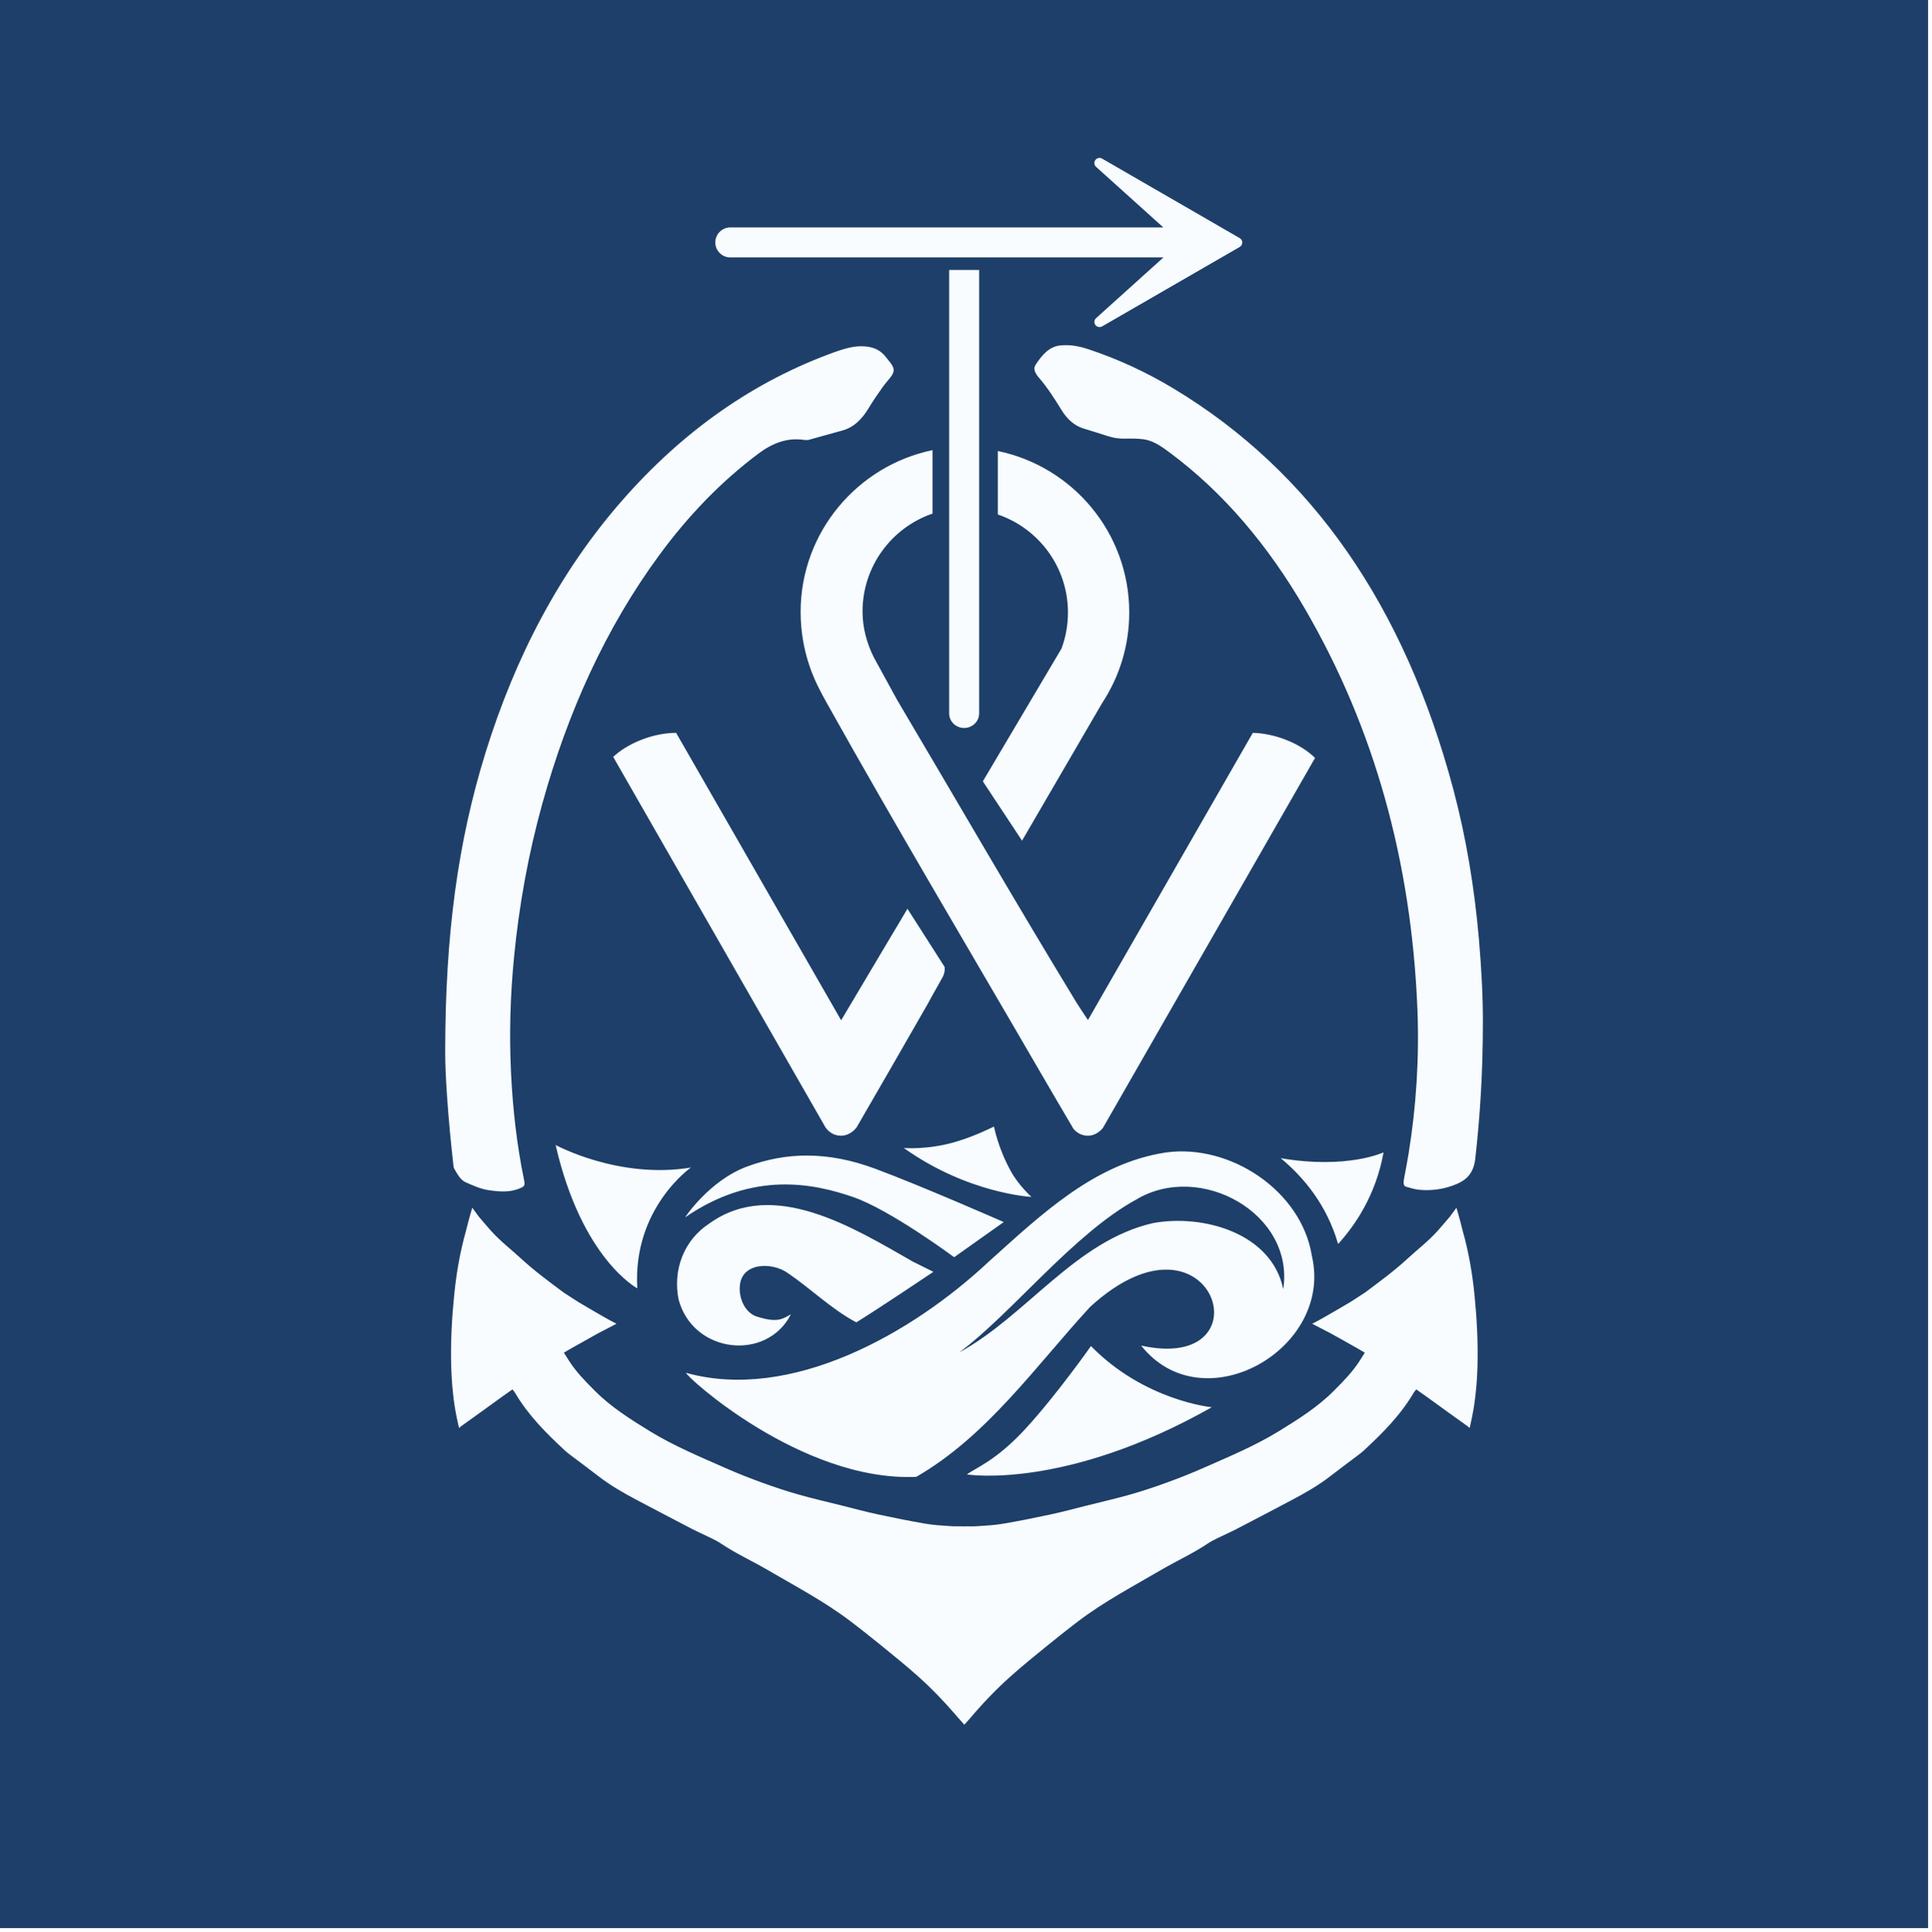
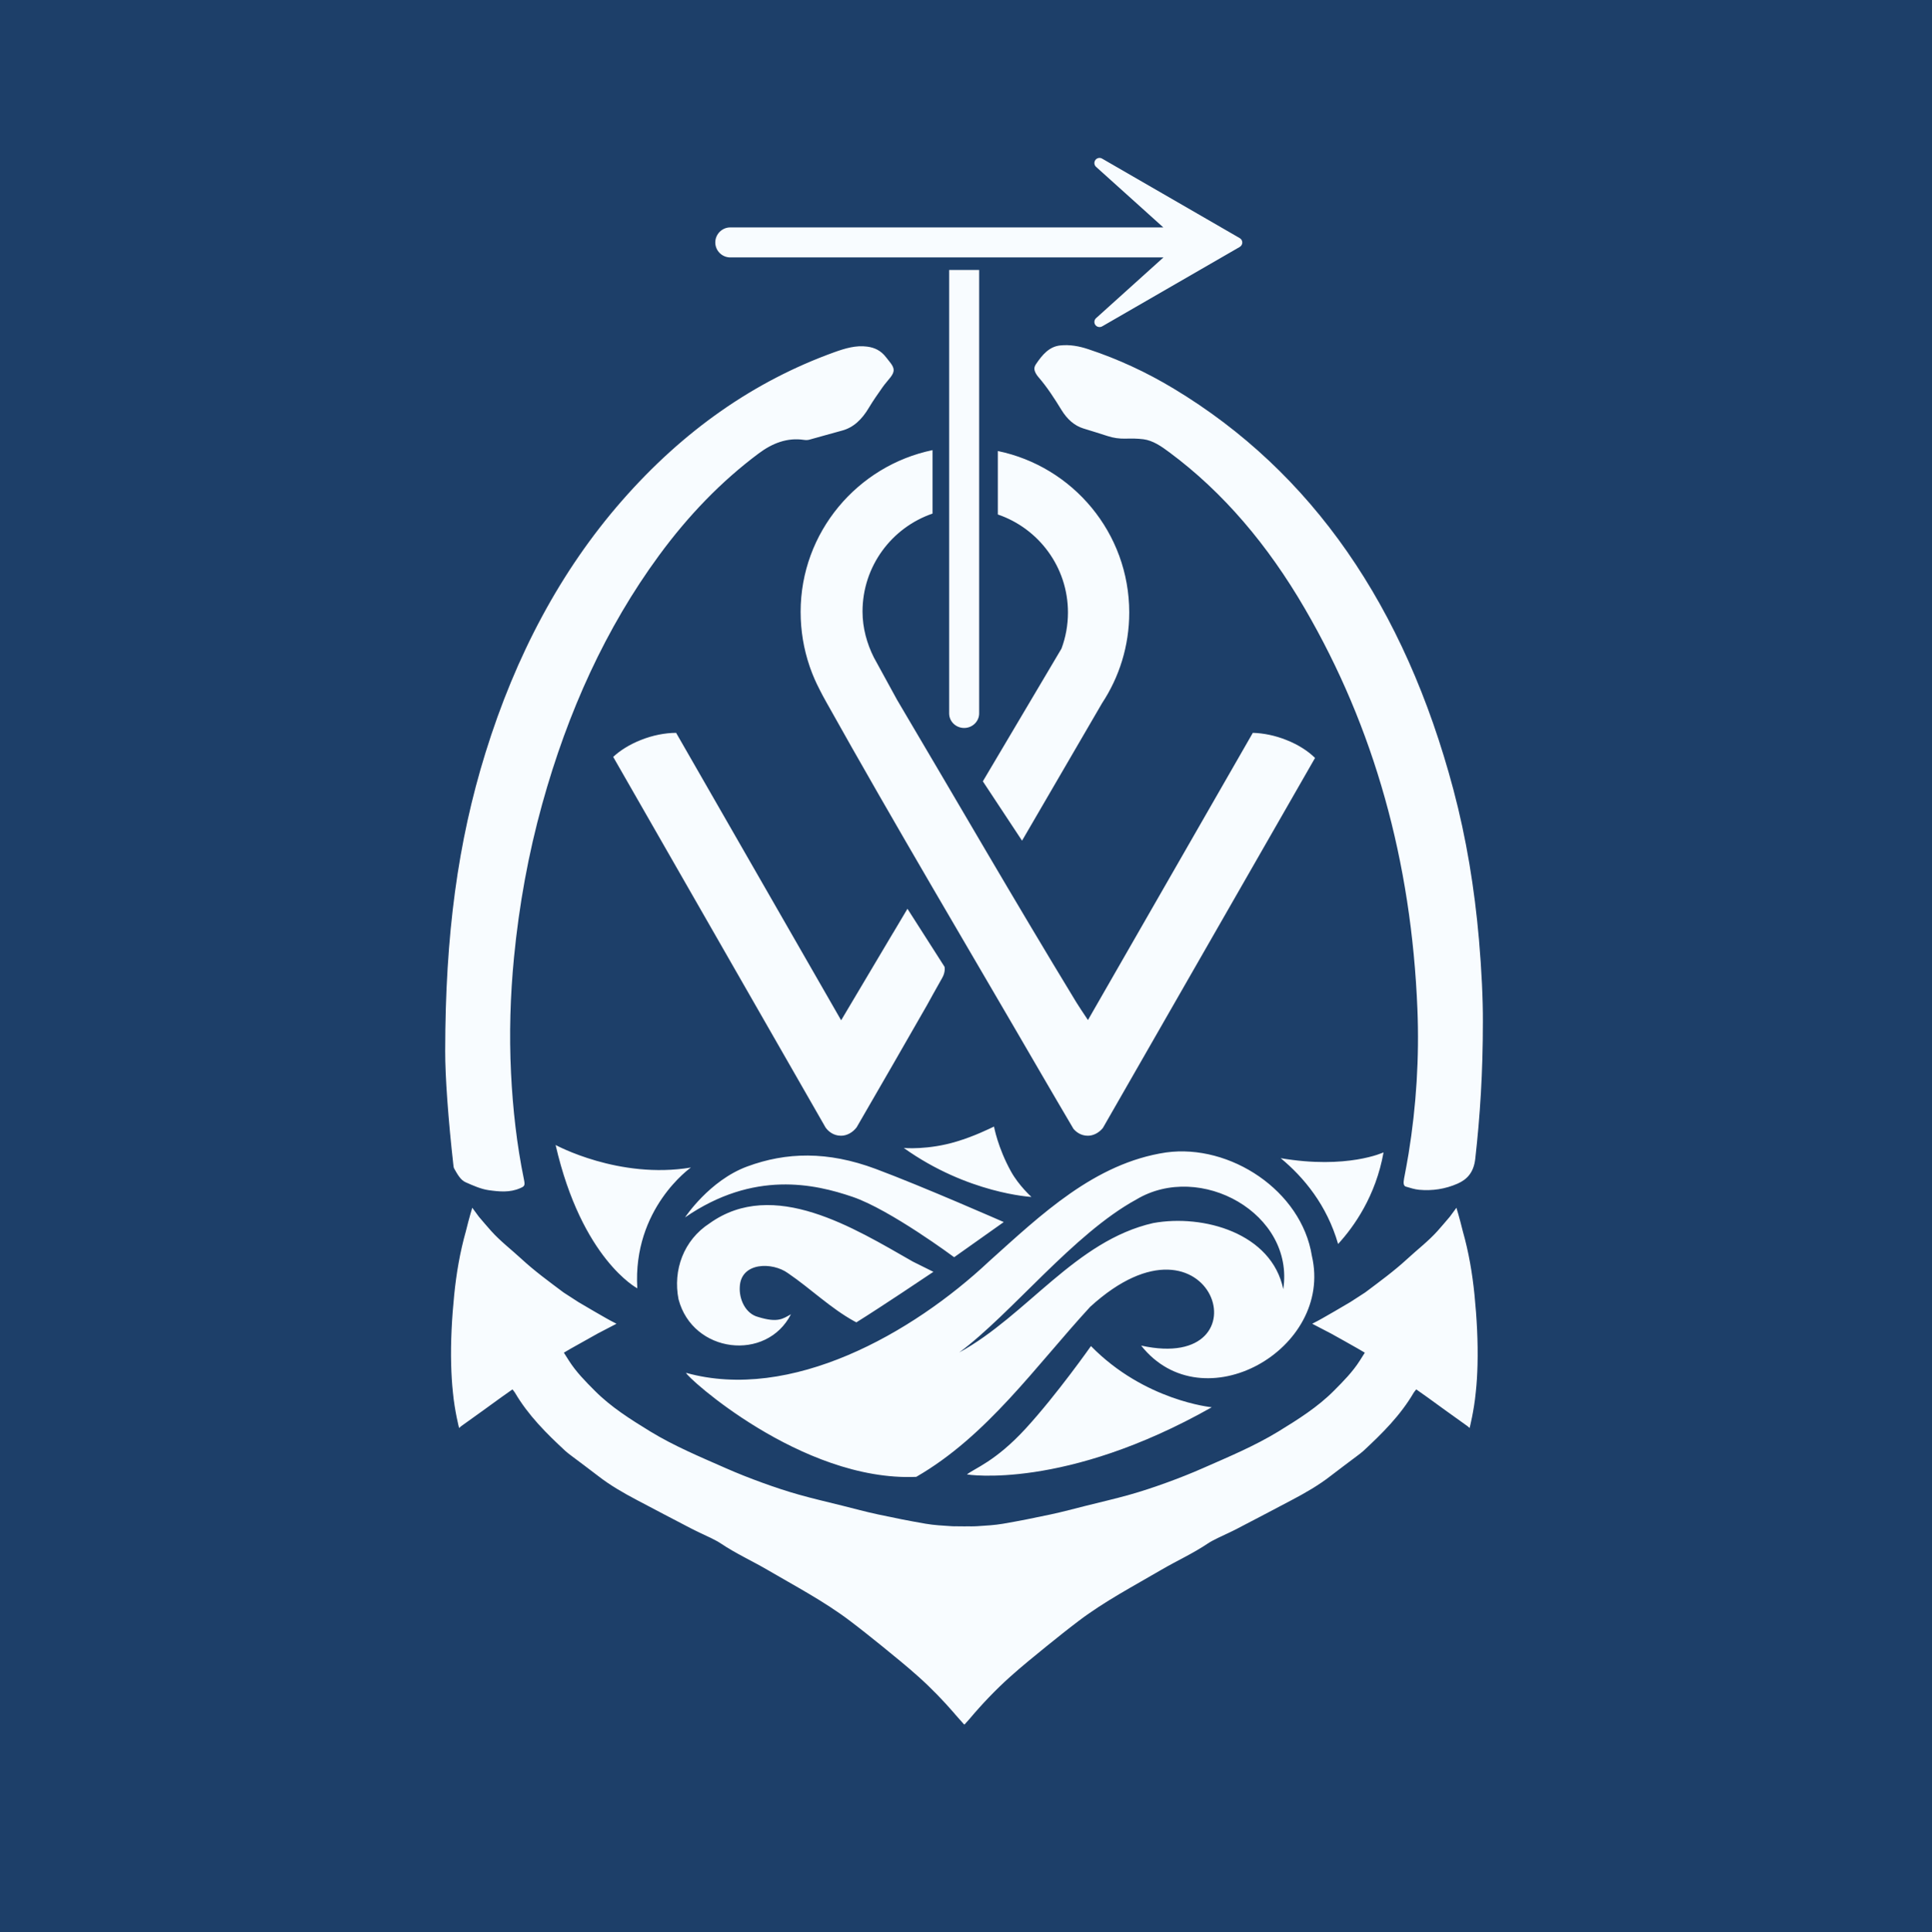
- <svg xmlns="http://www.w3.org/2000/svg" width="100%" height="100%" viewBox="0 0 559 559" version="1.1" xml:space="preserve" style="fill-rule:evenodd;clip-rule:evenodd;stroke-linecap:round;stroke-linejoin:round;stroke-miterlimit:1.5;">
+ <svg xmlns="http://www.w3.org/2000/svg" version="1.2" baseProfile="tiny-ps" viewBox="0 0 559 559" preserveAspectRatio="xMidYMid meet">
  <g transform="matrix(1,0,0,1,-401.91,-5225.98)">
    <g id="Artboard1" transform="matrix(0.159096,0,0,0.225008,401.91,5225.98)">
-       <rect x="0" y="0" width="3507.87" height="2480.32" style="fill:none;" />
-       <clipPath id="_clip1">
-         <rect x="0" y="0" width="3507.87" height="2480.32" />
-       </clipPath>
-       <g clip-path="url(#_clip1)">
-         <g transform="matrix(6.2855,0,0,4.44429,-23155.6,-6521.23)">
-           <rect x="3648.54" y="-35.433" width="3578.74" height="5976.38" style="fill:rgb(248,252,255);stroke:black;stroke-width:2.08px;" />
-         </g>
-         <g transform="matrix(8.5853,0,0,6.07888,-3687.04,-9064.8)">
-           <path d="M842.848,1486.12L842.848,1904.3L424.662,1904.3L424.662,1486.12L842.848,1486.12ZM707.471,1756.98C705.27,1743.15 690.101,1733.21 676.558,1735.08C661.421,1737.34 650.045,1748.28 639.097,1758.09C622.702,1773.48 597,1787.87 574.858,1781.72C574.595,1782.29 599.248,1804.8 623.627,1803.73C638.67,1795.07 648.915,1780.3 660.484,1767.75C686.466,1744.06 698.553,1781.95 671.287,1775.95C684.361,1792.44 712.084,1776.72 707.471,1756.98ZM701.405,1764.01C698.949,1752.15 684.458,1748.09 673.841,1750.02C657.371,1753.76 647.073,1769.57 632.729,1777.41C643.853,1769.17 656.874,1752.35 670.256,1745.04C683.816,1736.92 703.844,1748.04 701.405,1764.01ZM620.987,1734.13C634.572,1743.81 648.042,1744.49 648.042,1744.49C648.042,1744.49 645.371,1742.1 643.716,1739.12C640.897,1734.05 640.108,1729.6 640.108,1729.6C638.996,1730.12 635.933,1731.64 632.241,1732.75C626.14,1734.61 620.987,1734.13 620.987,1734.13ZM574.634,1748.82C589.244,1738.78 602.157,1741.76 610.126,1744.47C618.093,1747.18 631.659,1757.25 631.659,1757.25L642.172,1749.81C642.172,1749.81 624.979,1742.26 615.036,1738.56C604.784,1734.74 596.03,1735.02 587.829,1738.04C579.775,1741 574.634,1748.82 574.634,1748.82ZM629.623,1695.79L621.765,1683.51L618.697,1688.66C618.697,1688.65 618.697,1688.65 618.695,1688.65C614.757,1695.27 611.454,1700.82 607.712,1707.11C595.854,1686.48 584.346,1666.47 572.739,1646.28C570.415,1646.29 567.798,1646.78 565.225,1647.81C562.861,1648.75 560.874,1650 559.405,1651.37L604.38,1729.75C604.393,1729.76 604.403,1729.78 604.414,1729.81C604.967,1730.56 606.014,1731.54 607.696,1731.54C608.941,1731.54 610.185,1730.84 611.002,1729.75C616.271,1720.65 621.109,1712.3 625.898,1703.92C625.909,1703.91 628.356,1699.45 629.116,1698.16C629.876,1696.87 629.623,1695.79 629.623,1695.79ZM630.599,1548.32L630.599,1642.17C630.599,1643.87 632.029,1645.25 633.777,1645.25C635.526,1645.25 636.957,1643.87 636.957,1642.17L636.957,1548.32L630.599,1548.32ZM702.11,1647.81C699.671,1646.83 697.188,1646.34 694.952,1646.28C683.314,1666.53 671.833,1686.49 660.014,1707.06C658.82,1705.24 658.155,1704.3 657.566,1703.33C644.078,1681.19 632.436,1661 619.554,1639.28L614.638,1630.31C613.173,1627.39 612.243,1624.08 612.243,1620.62C612.243,1611 618.45,1602.83 627.081,1599.88L627.081,1586.45C611.168,1589.74 599.125,1603.84 599.125,1620.68C599.125,1624.71 599.791,1628.56 601.012,1632.14C601.07,1632.32 601.131,1632.49 601.2,1632.68C601.742,1634.19 602.381,1635.65 603.113,1637.05C603.15,1637.13 603.193,1637.21 603.23,1637.29C603.243,1637.3 603.255,1637.33 603.268,1637.36C603.624,1638.06 604.018,1638.8 604.467,1639.6C619.295,1666.11 634.804,1692.08 650.077,1718.37C652.266,1722.14 654.484,1725.9 656.944,1730.08C657.537,1730.77 658.524,1731.54 660.004,1731.54C661.187,1731.54 662.361,1730.9 663.177,1729.9C678.425,1703.35 693.209,1677.6 708.14,1651.59C706.661,1650.13 704.601,1648.8 702.11,1647.81ZM640.915,1586.64L640.915,1600.07C649.558,1603.02 655.776,1611.18 655.776,1620.81C655.776,1623.5 655.292,1626.08 654.407,1628.45L637.741,1656.54L646.048,1669.1L663.014,1639.99C666.648,1634.48 668.764,1627.9 668.764,1620.81C668.764,1603.97 656.811,1589.92 640.915,1586.64ZM741.928,1765.19C741.471,1760.64 740.705,1756.17 739.463,1751.79C738.715,1748.75 738.099,1746.78 738.099,1746.78C738.099,1746.78 737.465,1747.67 736.699,1748.68C735.828,1749.69 734.982,1750.72 734.084,1751.71C732.139,1753.87 729.823,1755.63 727.702,1757.59C724.876,1760.19 721.795,1762.43 718.757,1764.71L715.614,1766.74C715.614,1766.74 709.32,1770.47 708.026,1771.07L707.541,1771.33C707.541,1771.33 708.959,1772.05 711.292,1773.28C711.318,1773.29 711.336,1773.3 711.362,1773.31C713.334,1774.4 715.306,1775.5 717.252,1776.61C717.692,1776.87 718.159,1777.13 718.687,1777.45C718.326,1778.05 717.877,1778.74 717.613,1779.15C716.099,1781.52 714.127,1783.51 712.172,1785.47C708.704,1788.97 704.539,1791.57 700.384,1794.12C695.331,1797.2 689.855,1799.48 684.441,1801.86C681.861,1803 679.234,1804.03 676.583,1804.99C674.042,1805.91 671.463,1806.77 668.863,1807.5C665.821,1808.36 662.734,1809.06 659.667,1809.83C657.15,1810.46 654.648,1811.14 652.115,1811.68C648.764,1812.4 645.398,1813.07 642.015,1813.65C640.219,1813.96 638.38,1814.05 636.559,1814.17C636.068,1814.2 635.578,1814.21 635.087,1814.21L635.087,1814.2C634.858,1814.2 634.631,1814.2 634.401,1814.2C634.207,1814.2 634.015,1814.2 633.821,1814.21C633.627,1814.2 633.431,1814.2 633.239,1814.2C632.756,1814.2 632.275,1814.19 631.79,1814.19L631.79,1814.2C631.555,1814.19 631.319,1814.19 631.083,1814.17C629.259,1814.05 627.421,1813.96 625.624,1813.65C622.244,1813.07 618.878,1812.4 615.525,1811.68C612.991,1811.14 610.489,1810.46 607.975,1809.83C604.908,1809.06 601.819,1808.36 598.777,1807.5C596.174,1806.77 593.599,1805.91 591.056,1804.99C588.405,1804.03 585.778,1803 583.197,1801.86C577.786,1799.48 572.311,1797.2 567.257,1794.12C563.1,1791.57 558.935,1788.97 555.469,1785.47C553.508,1783.51 551.543,1781.52 550.033,1779.15C549.766,1778.74 549.315,1778.05 548.953,1777.45C549.483,1777.13 549.946,1776.87 550.381,1776.61C552.337,1775.5 554.307,1774.4 556.281,1773.31L556.349,1773.28C558.681,1772.05 560.1,1771.33 560.1,1771.33L559.613,1771.07C558.32,1770.47 552.026,1766.74 552.026,1766.74L548.887,1764.71C545.84,1762.43 542.761,1760.19 539.944,1757.59C537.818,1755.63 535.503,1753.87 533.557,1751.71C532.661,1750.72 531.81,1749.69 530.939,1748.68C530.181,1747.67 529.54,1746.78 529.54,1746.78C529.54,1746.78 528.922,1748.75 528.175,1751.79C526.937,1756.17 526.171,1760.64 525.713,1765.19C525.216,1770.13 524.942,1775.07 525.067,1780.03C525.118,1781.99 525.233,1783.95 525.443,1785.9C525.81,1789.77 526.744,1793.39 526.744,1793.39L527.186,1793.01L531.891,1789.64L535.662,1786.91C536.459,1786.35 537.25,1785.79 538.055,1785.22C538.247,1785.47 538.45,1785.68 538.596,1785.93C541.394,1790.7 545.257,1794.54 549.271,1798.25C549.635,1798.58 550.033,1798.88 550.427,1799.18C552.345,1800.63 554.286,1802.05 556.185,1803.52C558.755,1805.52 561.568,1807.13 564.437,1808.64C568.284,1810.67 572.132,1812.69 575.992,1814.69C577.348,1815.39 578.748,1816.01 580.113,1816.67C580.831,1817.04 581.561,1817.38 582.221,1817.83C585.357,1819.94 588.816,1821.5 592.07,1823.4C597.994,1826.86 604.093,1830.06 609.588,1834.21C611.929,1835.98 614.229,1837.82 616.507,1839.66C619.078,1841.76 621.67,1843.84 624.141,1846.06C626.861,1848.49 629.395,1851.12 631.79,1853.88L631.79,1853.91C631.903,1854.03 632.018,1854.15 632.129,1854.28C632.322,1854.5 632.521,1854.72 632.71,1854.94C633.028,1855.32 633.368,1855.68 633.781,1856.14C633.793,1856.12 633.806,1856.1 633.821,1856.1C633.836,1856.1 633.848,1856.12 633.86,1856.14C634.271,1855.68 634.609,1855.32 634.929,1854.94C637.588,1851.79 640.429,1848.81 643.499,1846.06C645.97,1843.84 648.56,1841.76 651.135,1839.66C653.413,1837.82 655.713,1835.98 658.053,1834.21C663.546,1830.06 669.648,1826.86 675.567,1823.4C678.825,1821.5 682.284,1819.94 685.418,1817.83C686.078,1817.38 686.809,1817.04 687.531,1816.67C688.895,1816.01 690.295,1815.39 691.651,1814.69C695.507,1812.69 699.354,1810.67 703.201,1808.64C706.071,1807.13 708.888,1805.52 711.459,1803.52C713.352,1802.05 715.297,1800.63 717.208,1799.18C717.604,1798.88 718.009,1798.58 718.37,1798.25C722.384,1794.54 726.249,1790.7 729.04,1785.93C729.19,1785.68 729.392,1785.47 729.586,1785.22C730.396,1785.79 731.179,1786.35 731.98,1786.91L735.748,1789.64L740.458,1793.01L740.898,1793.39C740.898,1793.39 741.823,1789.77 742.193,1785.9C742.413,1783.95 742.518,1781.99 742.571,1780.03C742.694,1775.07 742.421,1770.13 741.928,1765.19ZM660.652,1776.05C660.652,1776.05 653.447,1786.29 646.834,1793.49C640.378,1800.52 635.897,1801.96 634.373,1803.22C634.373,1803.22 655.058,1806.61 686.254,1789C686.254,1789 672.014,1787.65 660.652,1776.05ZM584.218,1539.32C582.47,1539.32 581.04,1540.76 581.04,1542.5C581.04,1544.25 582.47,1545.67 584.218,1545.67L676.015,1545.67L661.74,1558.52C661.322,1558.89 661.257,1559.52 661.585,1559.97C661.798,1560.26 662.13,1560.41 662.468,1560.41C662.653,1560.41 662.841,1560.37 663.013,1560.27L692.17,1543.46C692.514,1543.26 692.725,1542.9 692.725,1542.52C692.725,1542.13 692.514,1541.77 692.17,1541.58L663.013,1524.76C662.53,1524.48 661.912,1524.61 661.585,1525.06C661.257,1525.51 661.322,1526.14 661.74,1526.51L675.986,1539.32L584.218,1539.32ZM743.707,1707.48C743.733,1702.67 743.425,1696.35 742.879,1690.04C741.937,1679.21 740.203,1668.6 737.456,1658.28C727.138,1619.55 707.524,1591.08 678.176,1573.43C672.381,1569.94 666.362,1567.17 660.143,1565.11C658.164,1564.45 656.199,1564.08 654.126,1564.3C651.827,1564.54 650.357,1566.24 648.999,1568.26C648.531,1568.95 648.575,1569.52 649.005,1570.27C649.145,1570.52 649.31,1570.75 649.488,1570.96C651.328,1573.07 652.895,1575.49 654.416,1577.97C655.61,1579.91 657.135,1581.28 659.055,1581.87C660.762,1582.4 662.471,1582.91 664.169,1583.47C665.415,1583.88 666.667,1584.05 667.957,1584.02C669.228,1583.98 670.513,1583.99 671.776,1584.15C673.81,1584.42 675.588,1585.66 677.305,1586.94C688.71,1595.39 698.166,1606.58 705.957,1619.96C720.668,1645.18 728.573,1673.5 729.832,1704.74C730.246,1715.02 729.603,1725.22 727.966,1735.31C727.675,1737.1 727.332,1738.86 726.998,1740.64C726.821,1741.59 726.901,1742.16 727.385,1742.31C728.318,1742.59 729.26,1742.89 730.211,1742.98C732.993,1743.23 735.731,1742.83 738.363,1741.67C740.344,1740.79 741.77,1739.33 742.096,1736.4C743.117,1727.32 743.707,1718.19 743.707,1707.48ZM523.802,1713.65C523.779,1718.85 524.463,1728.31 525.537,1737.74C525.564,1737.99 525.59,1738.28 525.701,1738.48C526.371,1739.64 527.028,1740.91 528.141,1741.39C529.726,1742.09 531.354,1742.82 533.005,1743.06C535.213,1743.37 537.462,1743.61 539.666,1742.65C540.592,1742.25 540.765,1742.12 540.505,1740.85C538.971,1733.43 538.129,1725.88 537.754,1718.24C537.354,1710.06 537.596,1701.91 538.386,1693.79C539.463,1682.72 541.431,1671.91 544.353,1661.38C549.799,1641.75 557.864,1624.06 569.109,1608.75C575.329,1600.28 582.341,1593.03 590.237,1587.15C593.198,1584.94 596.335,1583.77 599.804,1584.28C600.178,1584.34 600.574,1584.34 600.937,1584.25C603.26,1583.62 605.572,1582.94 607.895,1582.32C610.322,1581.68 612.125,1579.95 613.587,1577.49C614.493,1575.97 615.509,1574.54 616.513,1573.11C617.039,1572.36 617.652,1571.72 618.199,1571C619.048,1569.87 619.052,1569.2 618.238,1568.08C617.911,1567.63 617.552,1567.23 617.218,1566.79C616.135,1565.37 614.799,1564.76 613.258,1564.55C610.826,1564.22 608.531,1564.92 606.24,1565.74C589.308,1571.84 574.28,1582.29 561.24,1597.18C548.232,1612.03 538.731,1629.94 532.344,1650.49C526.469,1669.4 523.821,1689.06 523.802,1713.65ZM575.876,1738.27C560.616,1740.81 547.201,1733.5 547.201,1733.5C552.774,1757.69 564.514,1763.83 564.514,1763.83C563.498,1746.9 575.876,1738.27 575.876,1738.27ZM713.026,1754.45C716.407,1750.77 721.011,1744.28 722.657,1735.06C722.657,1735.06 714.945,1738.69 700.859,1736.29C705.772,1740.35 710.649,1746.22 713.026,1754.45ZM590.141,1769.9C587.429,1769.21 586.06,1766.12 586.231,1763.51C586.467,1758.27 593.142,1758.21 596.467,1760.64C601.272,1763.91 605.456,1768.04 610.579,1770.85C610.631,1770.87 610.683,1770.9 610.736,1770.92C610.8,1770.97 610.865,1771 610.929,1771.04C616.488,1767.57 625.716,1761.38 627.262,1760.34C626.045,1759.73 624.537,1758.98 622.928,1758.19C622.922,1758.19 622.915,1758.19 622.911,1758.18C610.491,1751.11 593.399,1740.41 579.86,1750.06C574.287,1753.65 572.045,1760.02 573.248,1766.14C576.267,1777.62 591.903,1779.42 597.078,1769.32C595.375,1770.26 594.315,1771.18 590.141,1769.9Z" style="fill:rgb(29,63,105);" />
-         </g>
+       <rect x="0" y="0" width="3507.87" height="2480.32" fill="rgb(248,252,255)" />
+       <g transform="matrix(8.5853,0,0,6.07888,-3687.04,-9064.8)">
+         <path d="M842.848,1486.12L842.848,1904.3L424.662,1904.3L424.662,1486.12L842.848,1486.12ZM707.471,1756.98C705.27,1743.15 690.101,1733.21 676.558,1735.08C661.421,1737.34 650.045,1748.28 639.097,1758.09C622.702,1773.48 597,1787.87 574.858,1781.72C574.595,1782.29 599.248,1804.8 623.627,1803.73C638.67,1795.07 648.915,1780.3 660.484,1767.75C686.466,1744.06 698.553,1781.95 671.287,1775.95C684.361,1792.44 712.084,1776.72 707.471,1756.98ZM701.405,1764.01C698.949,1752.15 684.458,1748.09 673.841,1750.02C657.371,1753.76 647.073,1769.57 632.729,1777.41C643.853,1769.17 656.874,1752.35 670.256,1745.04C683.816,1736.92 703.844,1748.04 701.405,1764.01ZM620.987,1734.13C634.572,1743.81 648.042,1744.49 648.042,1744.49C648.042,1744.49 645.371,1742.1 643.716,1739.12C640.897,1734.05 640.108,1729.6 640.108,1729.6C638.996,1730.12 635.933,1731.64 632.241,1732.75C626.14,1734.61 620.987,1734.13 620.987,1734.13ZM574.634,1748.82C589.244,1738.78 602.157,1741.76 610.126,1744.47C618.093,1747.18 631.659,1757.25 631.659,1757.25L642.172,1749.81C642.172,1749.81 624.979,1742.26 615.036,1738.56C604.784,1734.74 596.03,1735.02 587.829,1738.04C579.775,1741 574.634,1748.82 574.634,1748.82ZM629.623,1695.79L621.765,1683.51L618.697,1688.66C618.697,1688.65 618.697,1688.65 618.695,1688.65C614.757,1695.27 611.454,1700.82 607.712,1707.11C595.854,1686.48 584.346,1666.47 572.739,1646.28C570.415,1646.29 567.798,1646.78 565.225,1647.81C562.861,1648.75 560.874,1650 559.405,1651.37L604.38,1729.75C604.393,1729.76 604.403,1729.78 604.414,1729.81C604.967,1730.56 606.014,1731.54 607.696,1731.54C608.941,1731.54 610.185,1730.84 611.002,1729.75C616.271,1720.65 621.109,1712.3 625.898,1703.92C625.909,1703.91 628.356,1699.45 629.116,1698.16C629.876,1696.87 629.623,1695.79 629.623,1695.79ZM630.599,1548.32L630.599,1642.17C630.599,1643.87 632.029,1645.25 633.777,1645.25C635.526,1645.25 636.957,1643.87 636.957,1642.17L636.957,1548.32L630.599,1548.32ZM702.11,1647.81C699.671,1646.83 697.188,1646.34 694.952,1646.28C683.314,1666.53 671.833,1686.49 660.014,1707.06C658.82,1705.24 658.155,1704.3 657.566,1703.33C644.078,1681.19 632.436,1661 619.554,1639.28L614.638,1630.31C613.173,1627.39 612.243,1624.08 612.243,1620.62C612.243,1611 618.45,1602.83 627.081,1599.88L627.081,1586.45C611.168,1589.74 599.125,1603.84 599.125,1620.68C599.125,1624.71 599.791,1628.56 601.012,1632.14C601.07,1632.32 601.131,1632.49 601.2,1632.68C601.742,1634.19 602.381,1635.65 603.113,1637.05C603.15,1637.13 603.193,1637.21 603.23,1637.29C603.243,1637.3 603.255,1637.33 603.268,1637.36C603.624,1638.06 604.018,1638.8 604.467,1639.6C619.295,1666.11 634.804,1692.08 650.077,1718.37C652.266,1722.14 654.484,1725.9 656.944,1730.08C657.537,1730.77 658.524,1731.54 660.004,1731.54C661.187,1731.54 662.361,1730.9 663.177,1729.9C678.425,1703.35 693.209,1677.6 708.14,1651.59C706.661,1650.13 704.601,1648.8 702.11,1647.81ZM640.915,1586.64L640.915,1600.07C649.558,1603.02 655.776,1611.18 655.776,1620.81C655.776,1623.5 655.292,1626.08 654.407,1628.45L637.741,1656.54L646.048,1669.1L663.014,1639.99C666.648,1634.48 668.764,1627.9 668.764,1620.81C668.764,1603.97 656.811,1589.92 640.915,1586.64ZM741.928,1765.19C741.471,1760.64 740.705,1756.17 739.463,1751.79C738.715,1748.75 738.099,1746.78 738.099,1746.78C738.099,1746.78 737.465,1747.67 736.699,1748.68C735.828,1749.69 734.982,1750.72 734.084,1751.71C732.139,1753.87 729.823,1755.63 727.702,1757.59C724.876,1760.19 721.795,1762.43 718.757,1764.71L715.614,1766.74C715.614,1766.74 709.32,1770.47 708.026,1771.07L707.541,1771.33C707.541,1771.33 708.959,1772.05 711.292,1773.28C711.318,1773.29 711.336,1773.3 711.362,1773.31C713.334,1774.4 715.306,1775.5 717.252,1776.61C717.692,1776.87 718.159,1777.13 718.687,1777.45C718.326,1778.05 717.877,1778.74 717.613,1779.15C716.099,1781.52 714.127,1783.51 712.172,1785.47C708.704,1788.97 704.539,1791.57 700.384,1794.12C695.331,1797.2 689.855,1799.48 684.441,1801.86C681.861,1803 679.234,1804.03 676.583,1804.99C674.042,1805.91 671.463,1806.77 668.863,1807.5C665.821,1808.36 662.734,1809.06 659.667,1809.83C657.15,1810.46 654.648,1811.14 652.115,1811.68C648.764,1812.4 645.398,1813.07 642.015,1813.65C640.219,1813.96 638.38,1814.05 636.559,1814.17C636.068,1814.2 635.578,1814.21 635.087,1814.21L635.087,1814.2C634.858,1814.2 634.631,1814.2 634.401,1814.2C634.207,1814.2 634.015,1814.2 633.821,1814.21C633.627,1814.2 633.431,1814.2 633.239,1814.2C632.756,1814.2 632.275,1814.19 631.79,1814.19L631.79,1814.2C631.555,1814.19 631.319,1814.19 631.083,1814.17C629.259,1814.05 627.421,1813.96 625.624,1813.65C622.244,1813.07 618.878,1812.4 615.525,1811.68C612.991,1811.14 610.489,1810.46 607.975,1809.83C604.908,1809.06 601.819,1808.36 598.777,1807.5C596.174,1806.77 593.599,1805.91 591.056,1804.99C588.405,1804.03 585.778,1803 583.197,1801.86C577.786,1799.48 572.311,1797.2 567.257,1794.12C563.1,1791.57 558.935,1788.97 555.469,1785.47C553.508,1783.51 551.543,1781.52 550.033,1779.15C549.766,1778.74 549.315,1778.05 548.953,1777.45C549.483,1777.13 549.946,1776.87 550.381,1776.61C552.337,1775.5 554.307,1774.4 556.281,1773.31L556.349,1773.28C558.681,1772.05 560.1,1771.33 560.1,1771.33L559.613,1771.07C558.32,1770.47 552.026,1766.74 552.026,1766.74L548.887,1764.71C545.84,1762.43 542.761,1760.19 539.944,1757.59C537.818,1755.63 535.503,1753.87 533.557,1751.71C532.661,1750.72 531.81,1749.69 530.939,1748.68C530.181,1747.67 529.54,1746.78 529.54,1746.78C529.54,1746.78 528.922,1748.75 528.175,1751.79C526.937,1756.17 526.171,1760.64 525.713,1765.19C525.216,1770.13 524.942,1775.07 525.067,1780.03C525.118,1781.99 525.233,1783.95 525.443,1785.9C525.81,1789.77 526.744,1793.39 526.744,1793.39L527.186,1793.01L531.891,1789.64L535.662,1786.91C536.459,1786.35 537.25,1785.79 538.055,1785.22C538.247,1785.47 538.45,1785.68 538.596,1785.93C541.394,1790.7 545.257,1794.54 549.271,1798.25C549.635,1798.58 550.033,1798.88 550.427,1799.18C552.345,1800.63 554.286,1802.05 556.185,1803.52C558.755,1805.52 561.568,1807.13 564.437,1808.64C568.284,1810.67 572.132,1812.69 575.992,1814.69C577.348,1815.39 578.748,1816.01 580.113,1816.67C580.831,1817.04 581.561,1817.38 582.221,1817.83C585.357,1819.94 588.816,1821.5 592.07,1823.4C597.994,1826.86 604.093,1830.06 609.588,1834.21C611.929,1835.98 614.229,1837.82 616.507,1839.66C619.078,1841.76 621.67,1843.84 624.141,1846.06C626.861,1848.49 629.395,1851.12 631.79,1853.88L631.79,1853.91C631.903,1854.03 632.018,1854.15 632.129,1854.28C632.322,1854.5 632.521,1854.72 632.71,1854.94C633.028,1855.32 633.368,1855.68 633.781,1856.14C633.793,1856.12 633.806,1856.1 633.821,1856.1C633.836,1856.1 633.848,1856.12 633.86,1856.14C634.271,1855.68 634.609,1855.32 634.929,1854.94C637.588,1851.79 640.429,1848.81 643.499,1846.06C645.97,1843.84 648.56,1841.76 651.135,1839.66C653.413,1837.82 655.713,1835.98 658.053,1834.21C663.546,1830.06 669.648,1826.86 675.567,1823.4C678.825,1821.5 682.284,1819.94 685.418,1817.83C686.078,1817.38 686.809,1817.04 687.531,1816.67C688.895,1816.01 690.295,1815.39 691.651,1814.69C695.507,1812.69 699.354,1810.67 703.201,1808.64C706.071,1807.13 708.888,1805.52 711.459,1803.52C713.352,1802.05 715.297,1800.63 717.208,1799.18C717.604,1798.88 718.009,1798.58 718.37,1798.25C722.384,1794.54 726.249,1790.7 729.04,1785.93C729.19,1785.68 729.392,1785.47 729.586,1785.22C730.396,1785.79 731.179,1786.35 731.98,1786.91L735.748,1789.64L740.458,1793.01L740.898,1793.39C740.898,1793.39 741.823,1789.77 742.193,1785.9C742.413,1783.95 742.518,1781.99 742.571,1780.03C742.694,1775.07 742.421,1770.13 741.928,1765.19ZM660.652,1776.05C660.652,1776.05 653.447,1786.29 646.834,1793.49C640.378,1800.52 635.897,1801.96 634.373,1803.22C634.373,1803.22 655.058,1806.61 686.254,1789C686.254,1789 672.014,1787.65 660.652,1776.05ZM584.218,1539.32C582.47,1539.32 581.04,1540.76 581.04,1542.5C581.04,1544.25 582.47,1545.67 584.218,1545.67L676.015,1545.67L661.74,1558.52C661.322,1558.89 661.257,1559.52 661.585,1559.97C661.798,1560.26 662.13,1560.41 662.468,1560.41C662.653,1560.41 662.841,1560.37 663.013,1560.27L692.17,1543.46C692.514,1543.26 692.725,1542.9 692.725,1542.52C692.725,1542.13 692.514,1541.77 692.17,1541.58L663.013,1524.76C662.53,1524.48 661.912,1524.61 661.585,1525.06C661.257,1525.51 661.322,1526.14 661.74,1526.51L675.986,1539.32L584.218,1539.32ZM743.707,1707.48C743.733,1702.67 743.425,1696.35 742.879,1690.04C741.937,1679.21 740.203,1668.6 737.456,1658.28C727.138,1619.55 707.524,1591.08 678.176,1573.43C672.381,1569.94 666.362,1567.17 660.143,1565.11C658.164,1564.45 656.199,1564.08 654.126,1564.3C651.827,1564.54 650.357,1566.24 648.999,1568.26C648.531,1568.95 648.575,1569.52 649.005,1570.27C649.145,1570.52 649.31,1570.75 649.488,1570.96C651.328,1573.07 652.895,1575.49 654.416,1577.97C655.61,1579.91 657.135,1581.28 659.055,1581.87C660.762,1582.4 662.471,1582.91 664.169,1583.47C665.415,1583.88 666.667,1584.05 667.957,1584.02C669.228,1583.98 670.513,1583.99 671.776,1584.15C673.81,1584.42 675.588,1585.66 677.305,1586.94C688.71,1595.39 698.166,1606.58 705.957,1619.96C720.668,1645.18 728.573,1673.5 729.832,1704.74C730.246,1715.02 729.603,1725.22 727.966,1735.31C727.675,1737.1 727.332,1738.86 726.998,1740.64C726.821,1741.59 726.901,1742.16 727.385,1742.31C728.318,1742.59 729.26,1742.89 730.211,1742.98C732.993,1743.23 735.731,1742.83 738.363,1741.67C740.344,1740.79 741.77,1739.33 742.096,1736.4C743.117,1727.32 743.707,1718.19 743.707,1707.48ZM523.802,1713.65C523.779,1718.85 524.463,1728.31 525.537,1737.74C525.564,1737.99 525.59,1738.28 525.701,1738.48C526.371,1739.64 527.028,1740.91 528.141,1741.39C529.726,1742.09 531.354,1742.82 533.005,1743.06C535.213,1743.37 537.462,1743.61 539.666,1742.65C540.592,1742.25 540.765,1742.12 540.505,1740.85C538.971,1733.43 538.129,1725.88 537.754,1718.24C537.354,1710.06 537.596,1701.91 538.386,1693.79C539.463,1682.72 541.431,1671.91 544.353,1661.38C549.799,1641.75 557.864,1624.06 569.109,1608.75C575.329,1600.28 582.341,1593.03 590.237,1587.15C593.198,1584.94 596.335,1583.77 599.804,1584.28C600.178,1584.34 600.574,1584.34 600.937,1584.25C603.26,1583.62 605.572,1582.94 607.895,1582.32C610.322,1581.68 612.125,1579.95 613.587,1577.49C614.493,1575.97 615.509,1574.54 616.513,1573.11C617.039,1572.36 617.652,1571.72 618.199,1571C619.048,1569.87 619.052,1569.2 618.238,1568.08C617.911,1567.63 617.552,1567.23 617.218,1566.79C616.135,1565.37 614.799,1564.76 613.258,1564.55C610.826,1564.22 608.531,1564.92 606.24,1565.74C589.308,1571.84 574.28,1582.29 561.24,1597.18C548.232,1612.03 538.731,1629.94 532.344,1650.49C526.469,1669.4 523.821,1689.06 523.802,1713.65ZM575.876,1738.27C560.616,1740.81 547.201,1733.5 547.201,1733.5C552.774,1757.69 564.514,1763.83 564.514,1763.83C563.498,1746.9 575.876,1738.27 575.876,1738.27ZM713.026,1754.45C716.407,1750.77 721.011,1744.28 722.657,1735.06C722.657,1735.06 714.945,1738.69 700.859,1736.29C705.772,1740.35 710.649,1746.22 713.026,1754.45ZM590.141,1769.9C587.429,1769.21 586.06,1766.12 586.231,1763.51C586.467,1758.27 593.142,1758.21 596.467,1760.64C601.272,1763.91 605.456,1768.04 610.579,1770.85C610.631,1770.87 610.683,1770.9 610.736,1770.92C610.8,1770.97 610.865,1771 610.929,1771.04C616.488,1767.57 625.716,1761.38 627.262,1760.34C626.045,1759.73 624.537,1758.98 622.928,1758.19C622.922,1758.19 622.915,1758.19 622.911,1758.18C610.491,1751.11 593.399,1740.41 579.86,1750.06C574.287,1753.65 572.045,1760.02 573.248,1766.14C576.267,1777.62 591.903,1779.42 597.078,1769.32C595.375,1770.26 594.315,1771.18 590.141,1769.9Z" fill="rgb(29,63,105)" />
      </g>
    </g>
  </g>
</svg>
